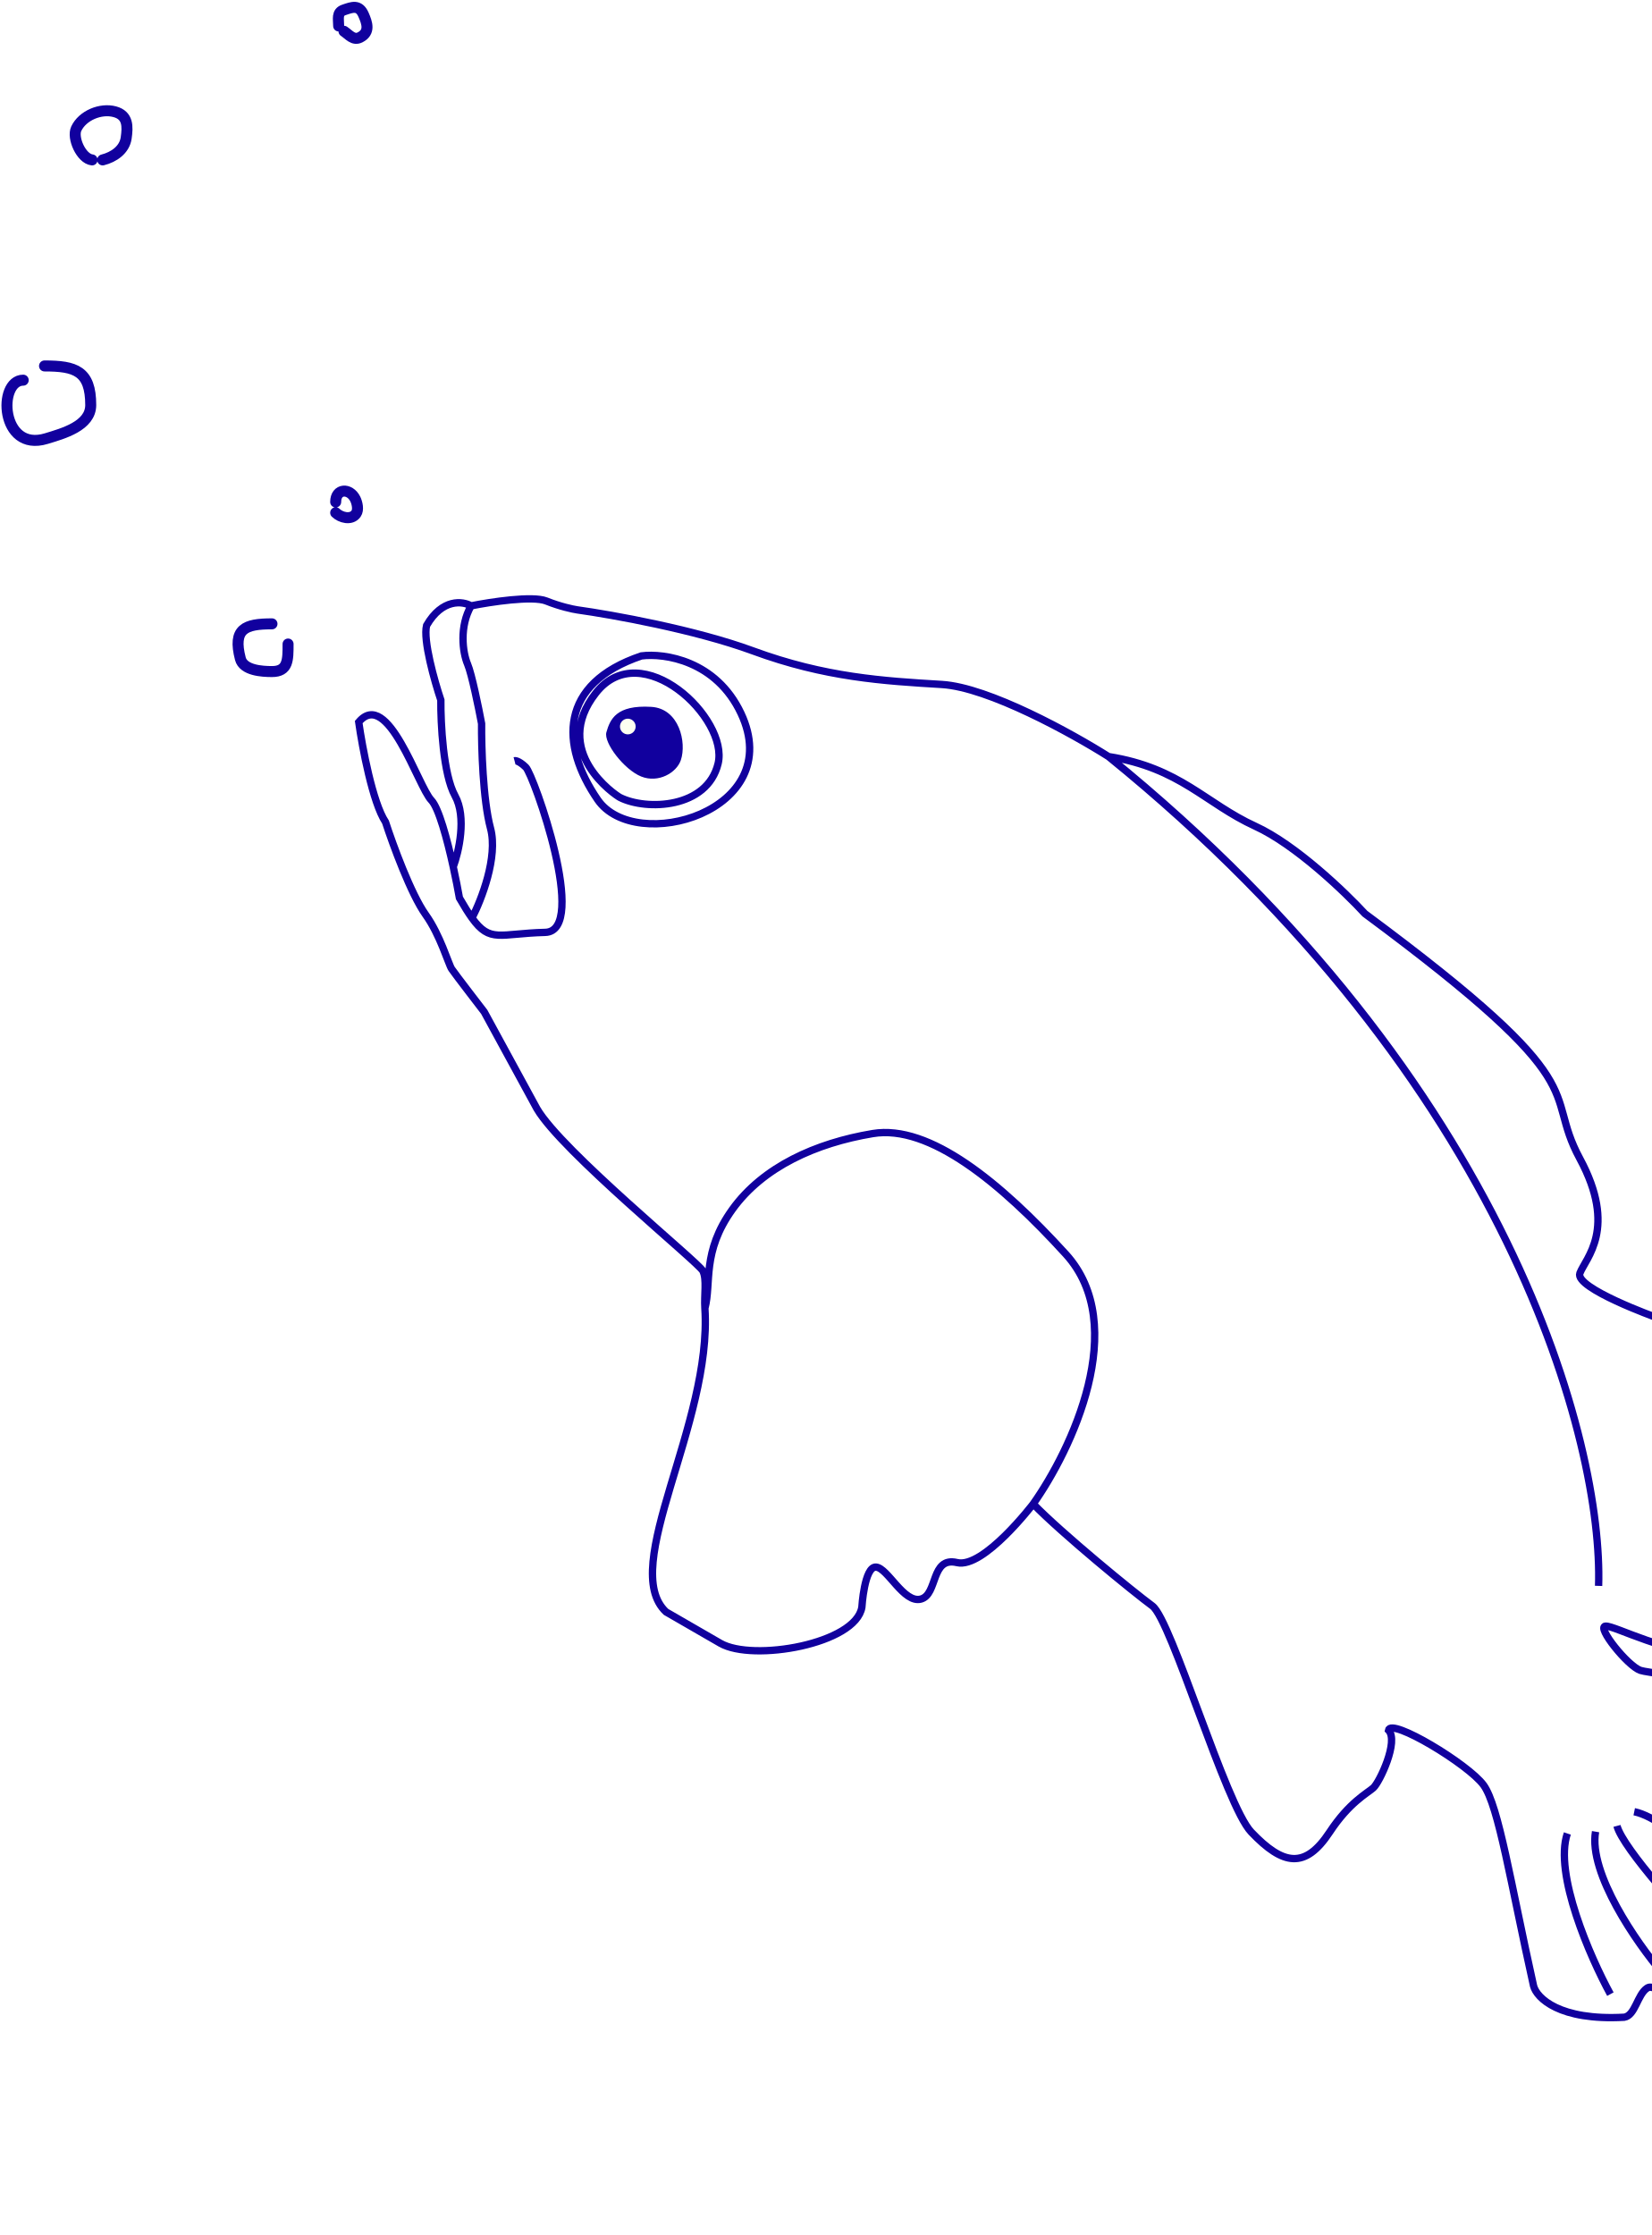
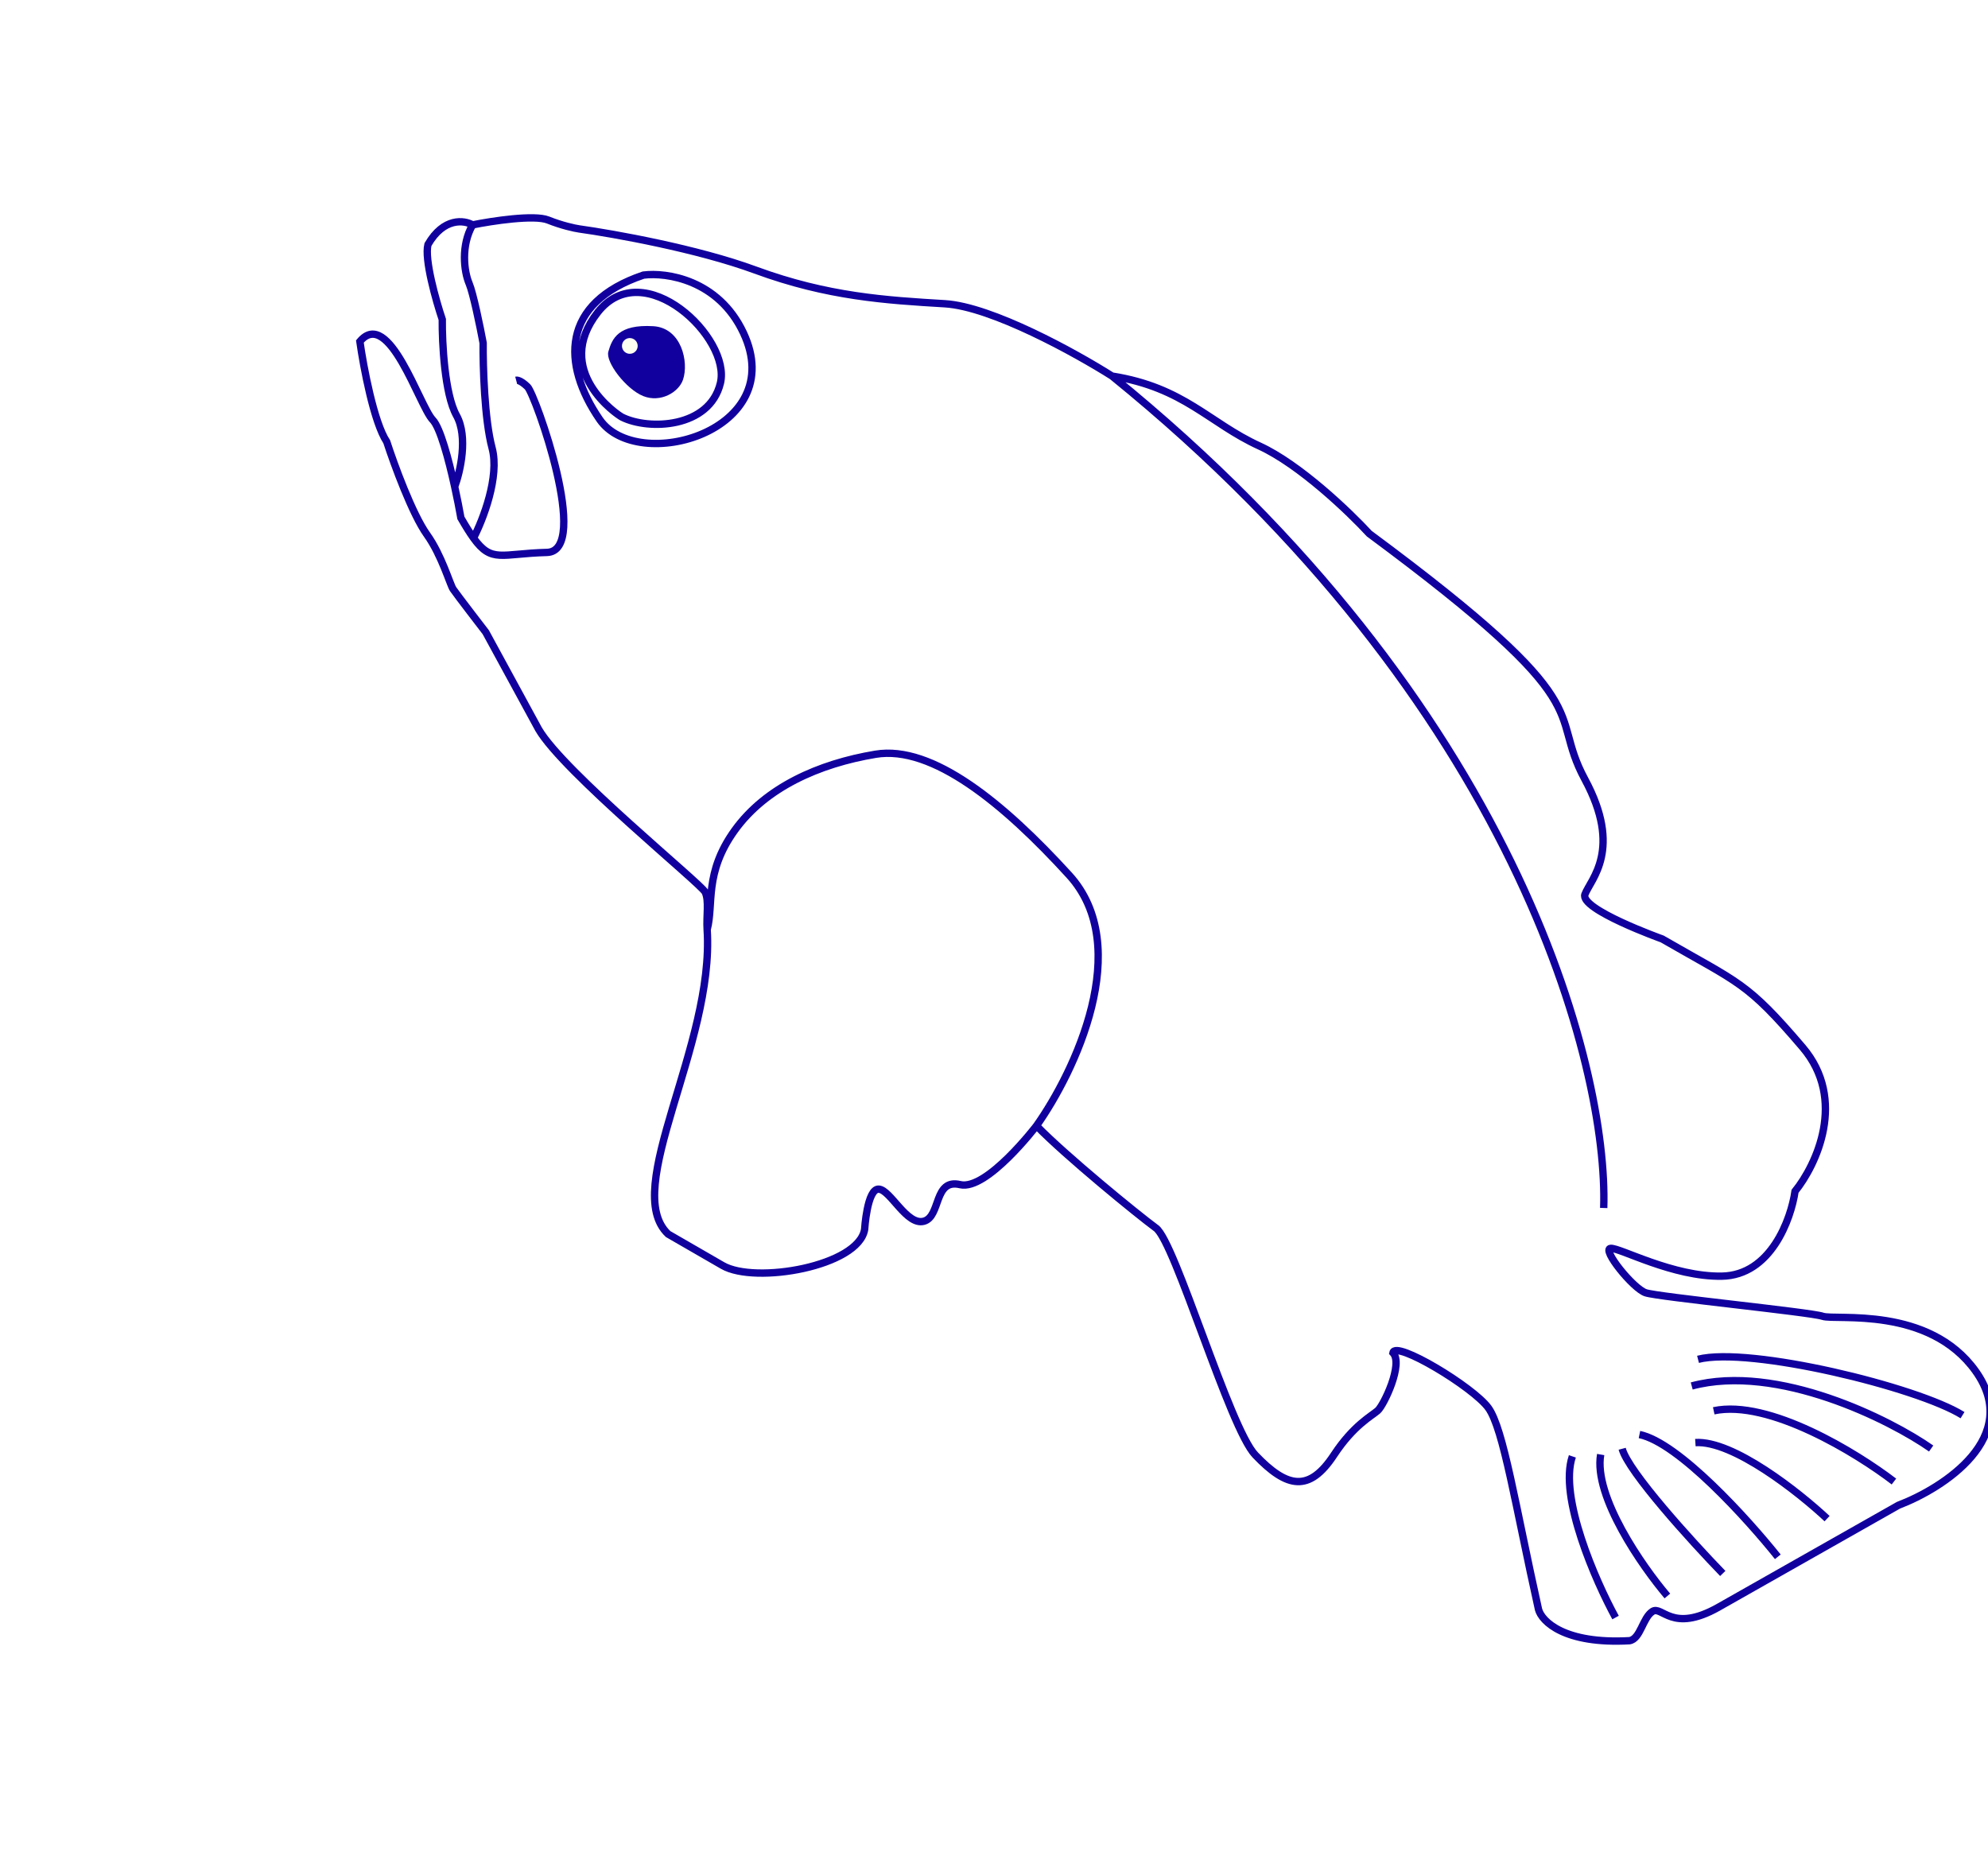
- <svg xmlns="http://www.w3.org/2000/svg" width="450" height="609" viewBox="0 0 450 609" fill="none">
-   <path d="M74.113 169.988C66.724 169.988 63.382 171.32 65.5 179.488C66.328 182.683 71.398 182.988 74.113 182.988C78.525 182.988 78.5 179.822 78.5 175.488" stroke="#11009E" stroke-width="3" stroke-linecap="round" />
-   <path d="M6.322 103.589C-0.69 103.589 0.077 123.331 12.617 119.514C17.151 118.134 24.723 116.08 24.723 110.368C24.723 101.022 20.497 99.715 12.133 99.715" stroke="#11009E" stroke-width="3" stroke-linecap="round" />
-   <path d="M91.474 136.774C91.474 133.039 95.307 132.914 96.814 135.973C97.319 136.998 97.778 138.919 97.022 139.978C95.701 141.828 92.785 141.023 91.474 139.711" stroke="#11009E" stroke-width="3" stroke-linecap="round" />
-   <path d="M25.091 43.571C22.129 43.242 19.622 37.56 20.778 35.083C22.466 31.466 27.417 29.403 31.285 30.448C34.943 31.437 34.827 34.494 34.383 37.606C33.923 40.82 31.023 42.811 27.982 43.571" stroke="#11009E" stroke-width="3" stroke-linecap="round" />
-   <path d="M92.285 7.074C92.285 5.189 91.689 3.375 93.736 2.693C95.892 1.974 97.799 1.142 99.058 4.01C100.034 6.232 100.934 8.77 98.09 10.191C96.282 11.096 95.068 9.413 93.736 8.525" stroke="#11009E" stroke-width="3" stroke-linecap="round" />
-   <path d="M302.067 206.148C321.667 209.239 328.427 218.899 342.094 225.145C353.027 230.141 366.546 243.1 371.939 248.955C436.47 296.74 420.143 296.526 430.484 315.656C440.824 334.786 432.041 342.875 430.521 346.932C429.001 350.99 451.495 359.042 451.495 359.042C472.468 371.151 474.414 370.629 489.62 388.456C501.784 402.717 493.335 420.485 487.59 427.586C486.496 435.179 480.986 450.422 467.697 450.645C454.408 450.869 440.077 442.924 437.514 443.09C434.952 443.255 443.562 453.984 447.003 455.148C450.443 456.311 491.685 460.382 495.125 461.546C498.566 462.71 523.959 458.618 536.672 476.486C549.386 494.354 527.961 508.195 515.659 512.881L466.766 540.583C454.083 547.736 451.484 539.984 448.826 541.74C446.168 543.495 445.612 549.206 442.606 549.663C424.931 550.645 418.775 544.404 417.906 541.16C411.669 513.213 408.406 492.083 404.278 486.41C400.151 480.737 379.004 467.98 378.37 471.452C381.254 474.433 375.921 485.665 374.236 487.16C372.55 488.654 367.68 491.106 362.343 499.211C355.671 509.342 349.668 508.343 340.962 499.204C333.997 491.893 319.22 441.414 314.024 437.592C308.829 433.77 289.462 417.928 281.546 409.793M302.067 206.148C292.229 199.919 269.373 187.272 256.654 186.508C240.755 185.554 224.856 184.599 205.186 177.355C189.45 171.56 166.738 167.495 157.349 166.187C156.084 166.005 152.618 165.265 148.878 163.764C145.139 162.263 133.652 164.02 128.375 165.086M302.067 206.148C411.862 295.199 436.85 393.905 435.62 432.126M128.375 165.086C126.113 163.78 120.521 163.019 116.247 170.421C115.24 174.446 118.418 185.657 120.133 190.76C120.075 197.032 120.767 211.03 123.992 216.84C127.218 222.65 125.013 232.168 123.507 236.201M128.375 165.086C125.17 170.638 126.022 177.71 127.421 180.985C128.54 183.605 130.431 192.867 131.236 197.17C131.179 203.443 131.586 217.934 133.671 225.719C135.757 233.503 131.172 245.244 128.619 250.141M281.546 409.793C281.546 409.793 268.038 427.492 260.801 425.781C253.564 424.07 255.621 434.469 250.95 435.721C246.28 436.972 241.888 427.199 238.708 427.008C235.528 426.817 234.86 437.946 234.86 437.946C233.196 447.952 205.178 452.887 196.295 447.758C187.413 442.63 182.724 439.923 181.49 439.211C168.513 427.007 194.127 387.984 192.085 356.498M281.546 409.793C291.89 395.203 308.145 361.16 290.42 341.714C272.695 322.269 253.293 306.297 237.82 308.879C222.347 311.46 207.917 317.934 199.561 329.559C191.204 341.184 193.919 349.606 192.085 356.498M192.085 356.498C191.845 352.805 192.673 348.612 191.534 346.31C190.396 344.008 153.07 313.685 146.319 302.11L131.947 275.717C131.947 275.717 123.953 265.345 123.075 264.016C122.198 262.686 119.989 254.831 115.985 249.229C111.981 243.628 107.029 230.076 105.053 224.001C101.543 218.684 98.724 203.622 97.753 196.756C105.658 187.338 113.932 214.322 117.537 218.048C119.563 220.143 121.855 228.667 123.507 236.201M140.203 207.282C140.203 207.282 141.176 207.022 143.288 209.063C145.399 211.104 160.582 253.757 148.565 254.057C136.07 254.369 133.59 257.048 128.619 250.141M128.619 250.141C127.613 248.744 126.506 246.956 125.194 244.676C124.792 242.405 124.207 239.392 123.507 236.201M533.085 488.397C520.78 480.744 475.279 469.664 461.235 473.234M524.563 497.46C513.642 489.783 482.877 474.214 459.524 480.472M514.451 506.426C504.384 498.695 480.5 484.028 465.502 487.213M496.294 516.506C488.64 509.345 470.767 495.188 460.516 495.849M482.907 526.872C474.795 516.705 455.922 495.829 445.329 493.661M467.956 531.399C459.542 522.703 442.298 503.755 440.629 497.528M452.909 537.517C446.053 529.446 432.832 510.463 434.791 499.092M438.835 543.374C433.372 533.366 423.378 510.597 427.103 499.588M201.93 194.393C214.479 221.092 173.132 232.874 162.862 217.897C152.592 202.92 152.312 186.309 174.787 178.722C181.005 177.925 195.138 179.944 201.93 194.393ZM195.684 208.059C198.654 195.792 174.813 172.979 162.373 188.827C149.933 204.675 167.685 216.666 168.961 217.306C176.19 220.931 192.714 220.327 195.684 208.059Z" stroke="#11009E" stroke-width="2" />
-   <path d="M177.465 192.605C185.096 193.063 187.158 202.314 185.528 207.131C184.364 210.571 179.404 213.465 174.73 211.589C170.055 209.712 164.434 202.354 165.241 199.531C166.251 196.001 167.925 192.033 177.465 192.605Z" fill="#11009E" />
-   <circle cx="2.137" cy="2.137" r="2.137" transform="matrix(-0.866025 -0.5 -0.5 0.866025 173.998 197.184)" fill="#FDFFF1" />
+ <svg xmlns="http://www.w3.org/2000/svg" width="540" height="504" viewBox="0 0 540 504" fill="none">
+   <path d="M302.067 102.148C321.667 105.239 328.427 114.899 342.094 121.145C353.027 126.141 366.546 139.1 371.939 144.955C436.47 192.74 420.143 192.526 430.484 211.656C440.824 230.786 432.041 238.875 430.521 242.932C429.001 246.99 451.495 255.042 451.495 255.042C472.468 267.151 474.414 266.629 489.62 284.456C501.784 298.717 493.335 316.485 487.59 323.586C486.496 331.179 480.986 346.422 467.697 346.645C454.408 346.869 440.077 338.924 437.514 339.09C434.952 339.255 443.562 349.984 447.003 351.148C450.443 352.311 491.685 356.382 495.125 357.546C498.566 358.71 523.959 354.618 536.672 372.486C549.386 390.354 527.961 404.195 515.659 408.881L466.766 436.583C454.083 443.736 451.484 435.984 448.826 437.74C446.168 439.495 445.612 445.206 442.606 445.663C424.931 446.645 418.775 440.404 417.906 437.16C411.669 409.213 408.406 388.083 404.278 382.41C400.151 376.737 379.004 363.98 378.37 367.452C381.254 370.433 375.921 381.665 374.236 383.16C372.55 384.654 367.68 387.106 362.343 395.211C355.671 405.342 349.668 404.343 340.962 395.204C333.997 387.893 319.22 337.414 314.024 333.592C308.829 329.77 289.462 313.928 281.546 305.793M302.067 102.148C292.229 95.919 269.373 83.272 256.654 82.508C240.755 81.554 224.856 80.6 205.186 73.356C189.45 67.56 166.738 63.495 157.349 62.187C156.084 62.005 152.618 61.265 148.878 59.764C145.139 58.263 133.652 60.02 128.375 61.086M302.067 102.148C411.862 191.199 436.85 289.905 435.62 328.126M128.375 61.086C126.113 59.78 120.521 59.019 116.247 66.421C115.24 70.446 118.418 81.657 120.133 86.76C120.075 93.032 120.767 107.03 123.992 112.84C127.218 118.65 125.013 128.168 123.507 132.201M128.375 61.086C125.17 66.638 126.022 73.71 127.421 76.985C128.54 79.605 130.431 88.867 131.236 93.17C131.179 99.443 131.586 113.934 133.671 121.719C135.757 129.503 131.172 141.244 128.619 146.141M281.546 305.793C281.546 305.793 268.038 323.492 260.801 321.781C253.564 320.07 255.621 330.469 250.95 331.721C246.28 332.972 241.888 323.199 238.708 323.008C235.528 322.817 234.86 333.946 234.86 333.946C233.196 343.952 205.178 348.887 196.295 343.758C187.413 338.63 182.724 335.923 181.49 335.211C168.513 323.007 194.127 283.984 192.085 252.498M281.546 305.793C291.89 291.203 308.145 257.16 290.42 237.714C272.695 218.269 253.293 202.297 237.82 204.879C222.347 207.46 207.917 213.934 199.561 225.559C191.204 237.184 193.919 245.606 192.085 252.498M192.085 252.498C191.845 248.805 192.673 244.612 191.534 242.31C190.396 240.008 153.07 209.685 146.319 198.11L131.947 171.717C131.947 171.717 123.953 161.345 123.075 160.016C122.198 158.686 119.989 150.831 115.985 145.229C111.981 139.628 107.029 126.076 105.053 120.001C101.543 114.684 98.724 99.622 97.753 92.756C105.658 83.338 113.932 110.322 117.537 114.048C119.563 116.143 121.855 124.667 123.507 132.201M140.203 103.282C140.203 103.282 141.176 103.022 143.288 105.063C145.399 107.104 160.582 149.757 148.565 150.057C136.07 150.369 133.59 153.048 128.619 146.141M128.619 146.141C127.613 144.744 126.506 142.956 125.194 140.676C124.792 138.405 124.207 135.392 123.507 132.201M533.085 384.397C520.78 376.744 475.279 365.664 461.235 369.234M524.563 393.46C513.642 385.783 482.877 370.214 459.524 376.472M514.451 402.426C504.384 394.695 480.5 380.028 465.502 383.213M496.294 412.506C488.64 405.345 470.767 391.188 460.516 391.849M482.907 422.872C474.795 412.705 455.922 391.829 445.329 389.661M467.956 427.399C459.542 418.703 442.298 399.755 440.629 393.528M452.909 433.517C446.053 425.446 432.832 406.463 434.791 395.092M438.835 439.374C433.372 429.366 423.378 406.597 427.103 395.588M201.93 90.393C214.479 117.092 173.132 128.874 162.862 113.897C152.592 98.92 152.312 82.308 174.787 74.722C181.005 73.925 195.138 75.944 201.93 90.393ZM195.684 104.059C198.654 91.792 174.813 68.98 162.373 84.827C149.933 100.675 167.685 112.666 168.961 113.306C176.19 116.931 192.714 116.327 195.684 104.059Z" stroke="#11009E" stroke-width="2" />
+   <path d="M177.465 88.605C185.096 89.063 187.158 98.314 185.528 103.131C184.364 106.571 179.404 109.465 174.73 107.589C170.055 105.712 164.434 98.354 165.241 95.531C166.251 92.001 167.925 88.033 177.465 88.605Z" fill="#11009E" />
+   <circle cx="2.137" cy="2.137" r="2.137" transform="matrix(-0.866025 -0.5 -0.5 0.866025 173.998 93.184)" fill="#FDFFF1" />
</svg>
